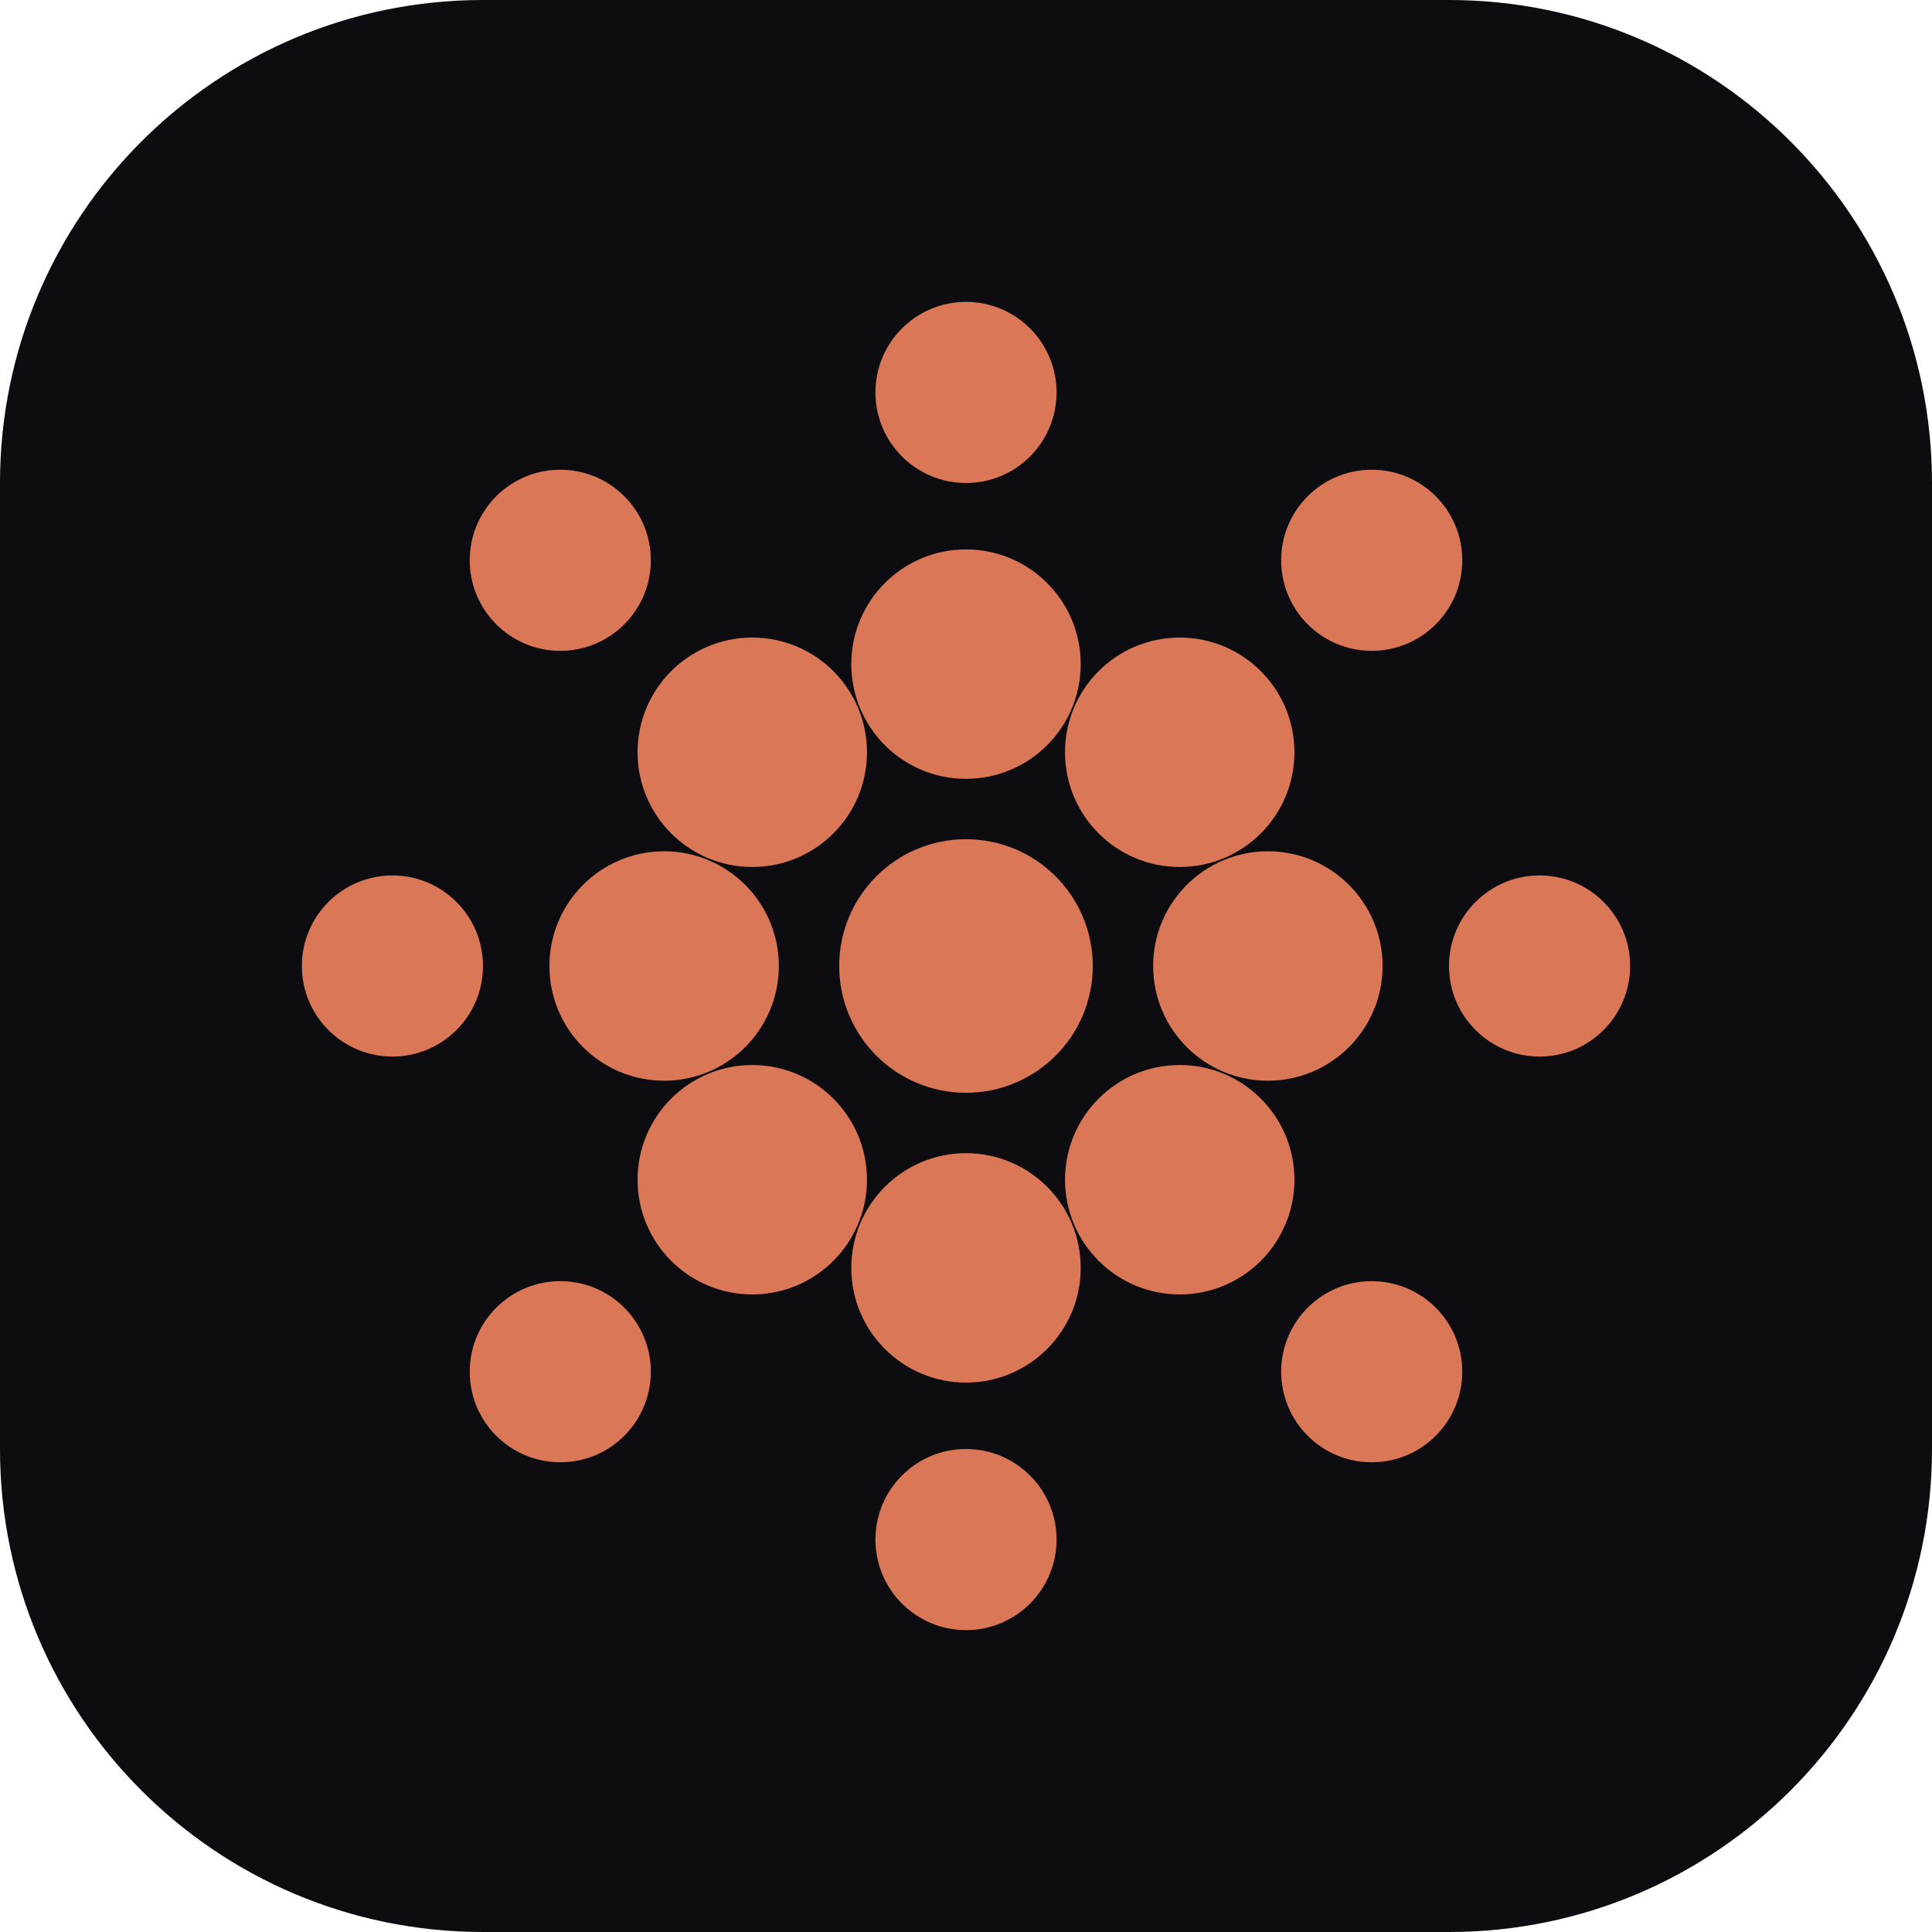
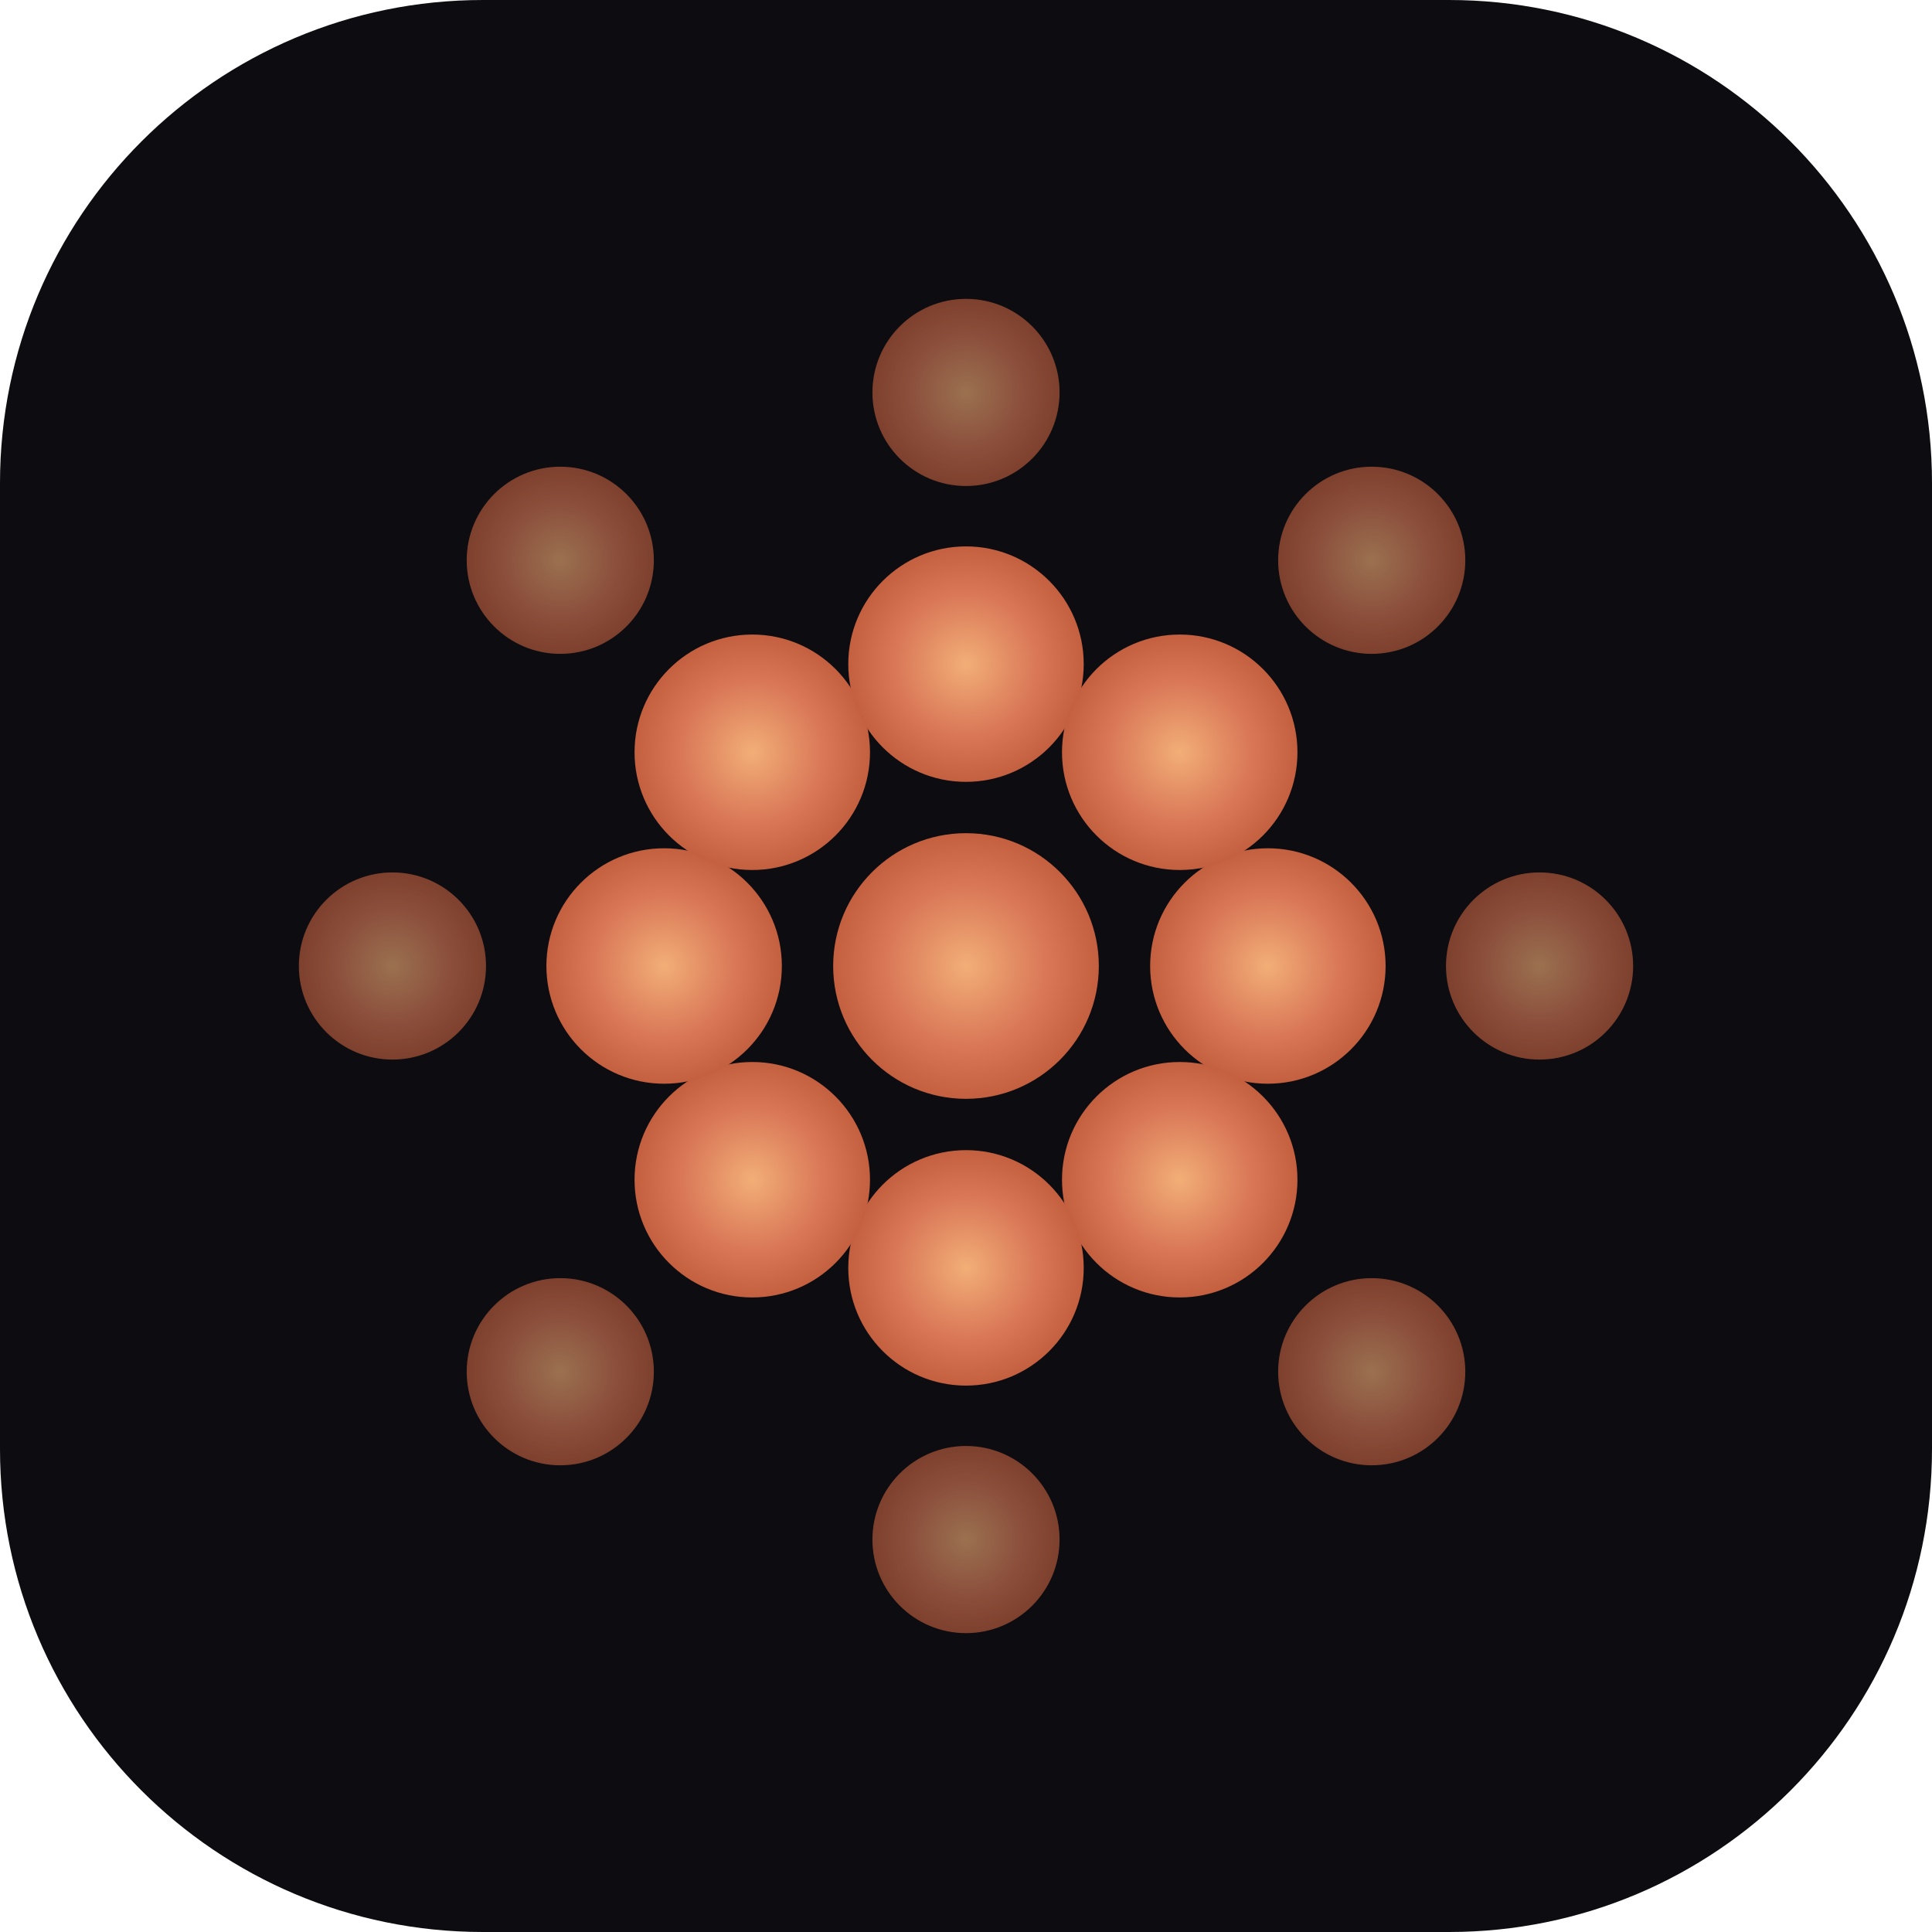
<svg xmlns="http://www.w3.org/2000/svg" width="32" height="32" viewBox="0 0 32 32" fill="none">
  <rect width="32" height="32" rx="8" fill="#0C0C11" />
-   <circle cx="16" cy="16" r="2.1" fill="#D97757" />
-   <circle cx="21" cy="16" r="1.9" fill="#D97757" />
-   <circle cx="25.5" cy="16" r="1.5" fill="#D97757" />
-   <circle cx="19.54" cy="19.54" r="1.9" fill="#D97757" />
-   <circle cx="22.72" cy="22.72" r="1.5" fill="#D97757" />
-   <circle cx="16" cy="21" r="1.9" fill="#D97757" />
-   <circle cx="16" cy="25.5" r="1.5" fill="#D97757" />
-   <circle cx="12.46" cy="19.54" r="1.9" fill="#D97757" />
-   <circle cx="9.28" cy="22.72" r="1.5" fill="#D97757" />
-   <circle cx="11" cy="16" r="1.9" fill="#D97757" />
-   <circle cx="6.5" cy="16" r="1.5" fill="#D97757" />
-   <circle cx="12.46" cy="12.46" r="1.9" fill="#D97757" />
-   <circle cx="9.28" cy="9.28" r="1.5" fill="#D97757" />
-   <circle cx="16" cy="11" r="1.9" fill="#D97757" />
-   <circle cx="16" cy="6.5" r="1.5" fill="#D97757" />
-   <circle cx="19.54" cy="12.46" r="1.9" fill="#D97757" />
-   <circle cx="22.72" cy="9.28" r="1.5" fill="#D97757" />
+   <defs>
+     <radialGradient id="g" cx="50%" cy="50%" r="55%">
+       <stop offset="0%" stop-color="#F2AE77" />
+       <stop offset="55%" stop-color="#D97757" />
+       <stop offset="100%" stop-color="#BE5A3A" />
+     </radialGradient>
+   </defs>
+   <circle cx="16" cy="16" r="2.2" fill="url(#g)" />
+   <circle cx="21" cy="16" r="1.95" fill="url(#g)" opacity="1" />
+   <circle cx="25.5" cy="16" r="1.55" fill="url(#g)" opacity="0.62" />
+   <circle cx="19.54" cy="19.54" r="1.95" fill="url(#g)" opacity="1" />
+   <circle cx="22.72" cy="22.72" r="1.55" fill="url(#g)" opacity="0.62" />
+   <circle cx="16" cy="21" r="1.95" fill="url(#g)" opacity="1" />
+   <circle cx="16" cy="25.5" r="1.55" fill="url(#g)" opacity="0.62" />
+   <circle cx="12.46" cy="19.54" r="1.95" fill="url(#g)" opacity="1" />
+   <circle cx="9.28" cy="22.72" r="1.55" fill="url(#g)" opacity="0.62" />
+   <circle cx="11" cy="16" r="1.95" fill="url(#g)" opacity="1" />
+   <circle cx="6.5" cy="16" r="1.55" fill="url(#g)" opacity="0.62" />
+   <circle cx="12.46" cy="12.46" r="1.95" fill="url(#g)" opacity="1" />
+   <circle cx="9.28" cy="9.28" r="1.55" fill="url(#g)" opacity="0.62" />
+   <circle cx="16" cy="11" r="1.95" fill="url(#g)" opacity="1" />
+   <circle cx="16" cy="6.5" r="1.55" fill="url(#g)" opacity="0.62" />
+   <circle cx="19.54" cy="12.46" r="1.95" fill="url(#g)" opacity="1" />
+   <circle cx="22.72" cy="9.28" r="1.55" fill="url(#g)" opacity="0.62" />
</svg>
